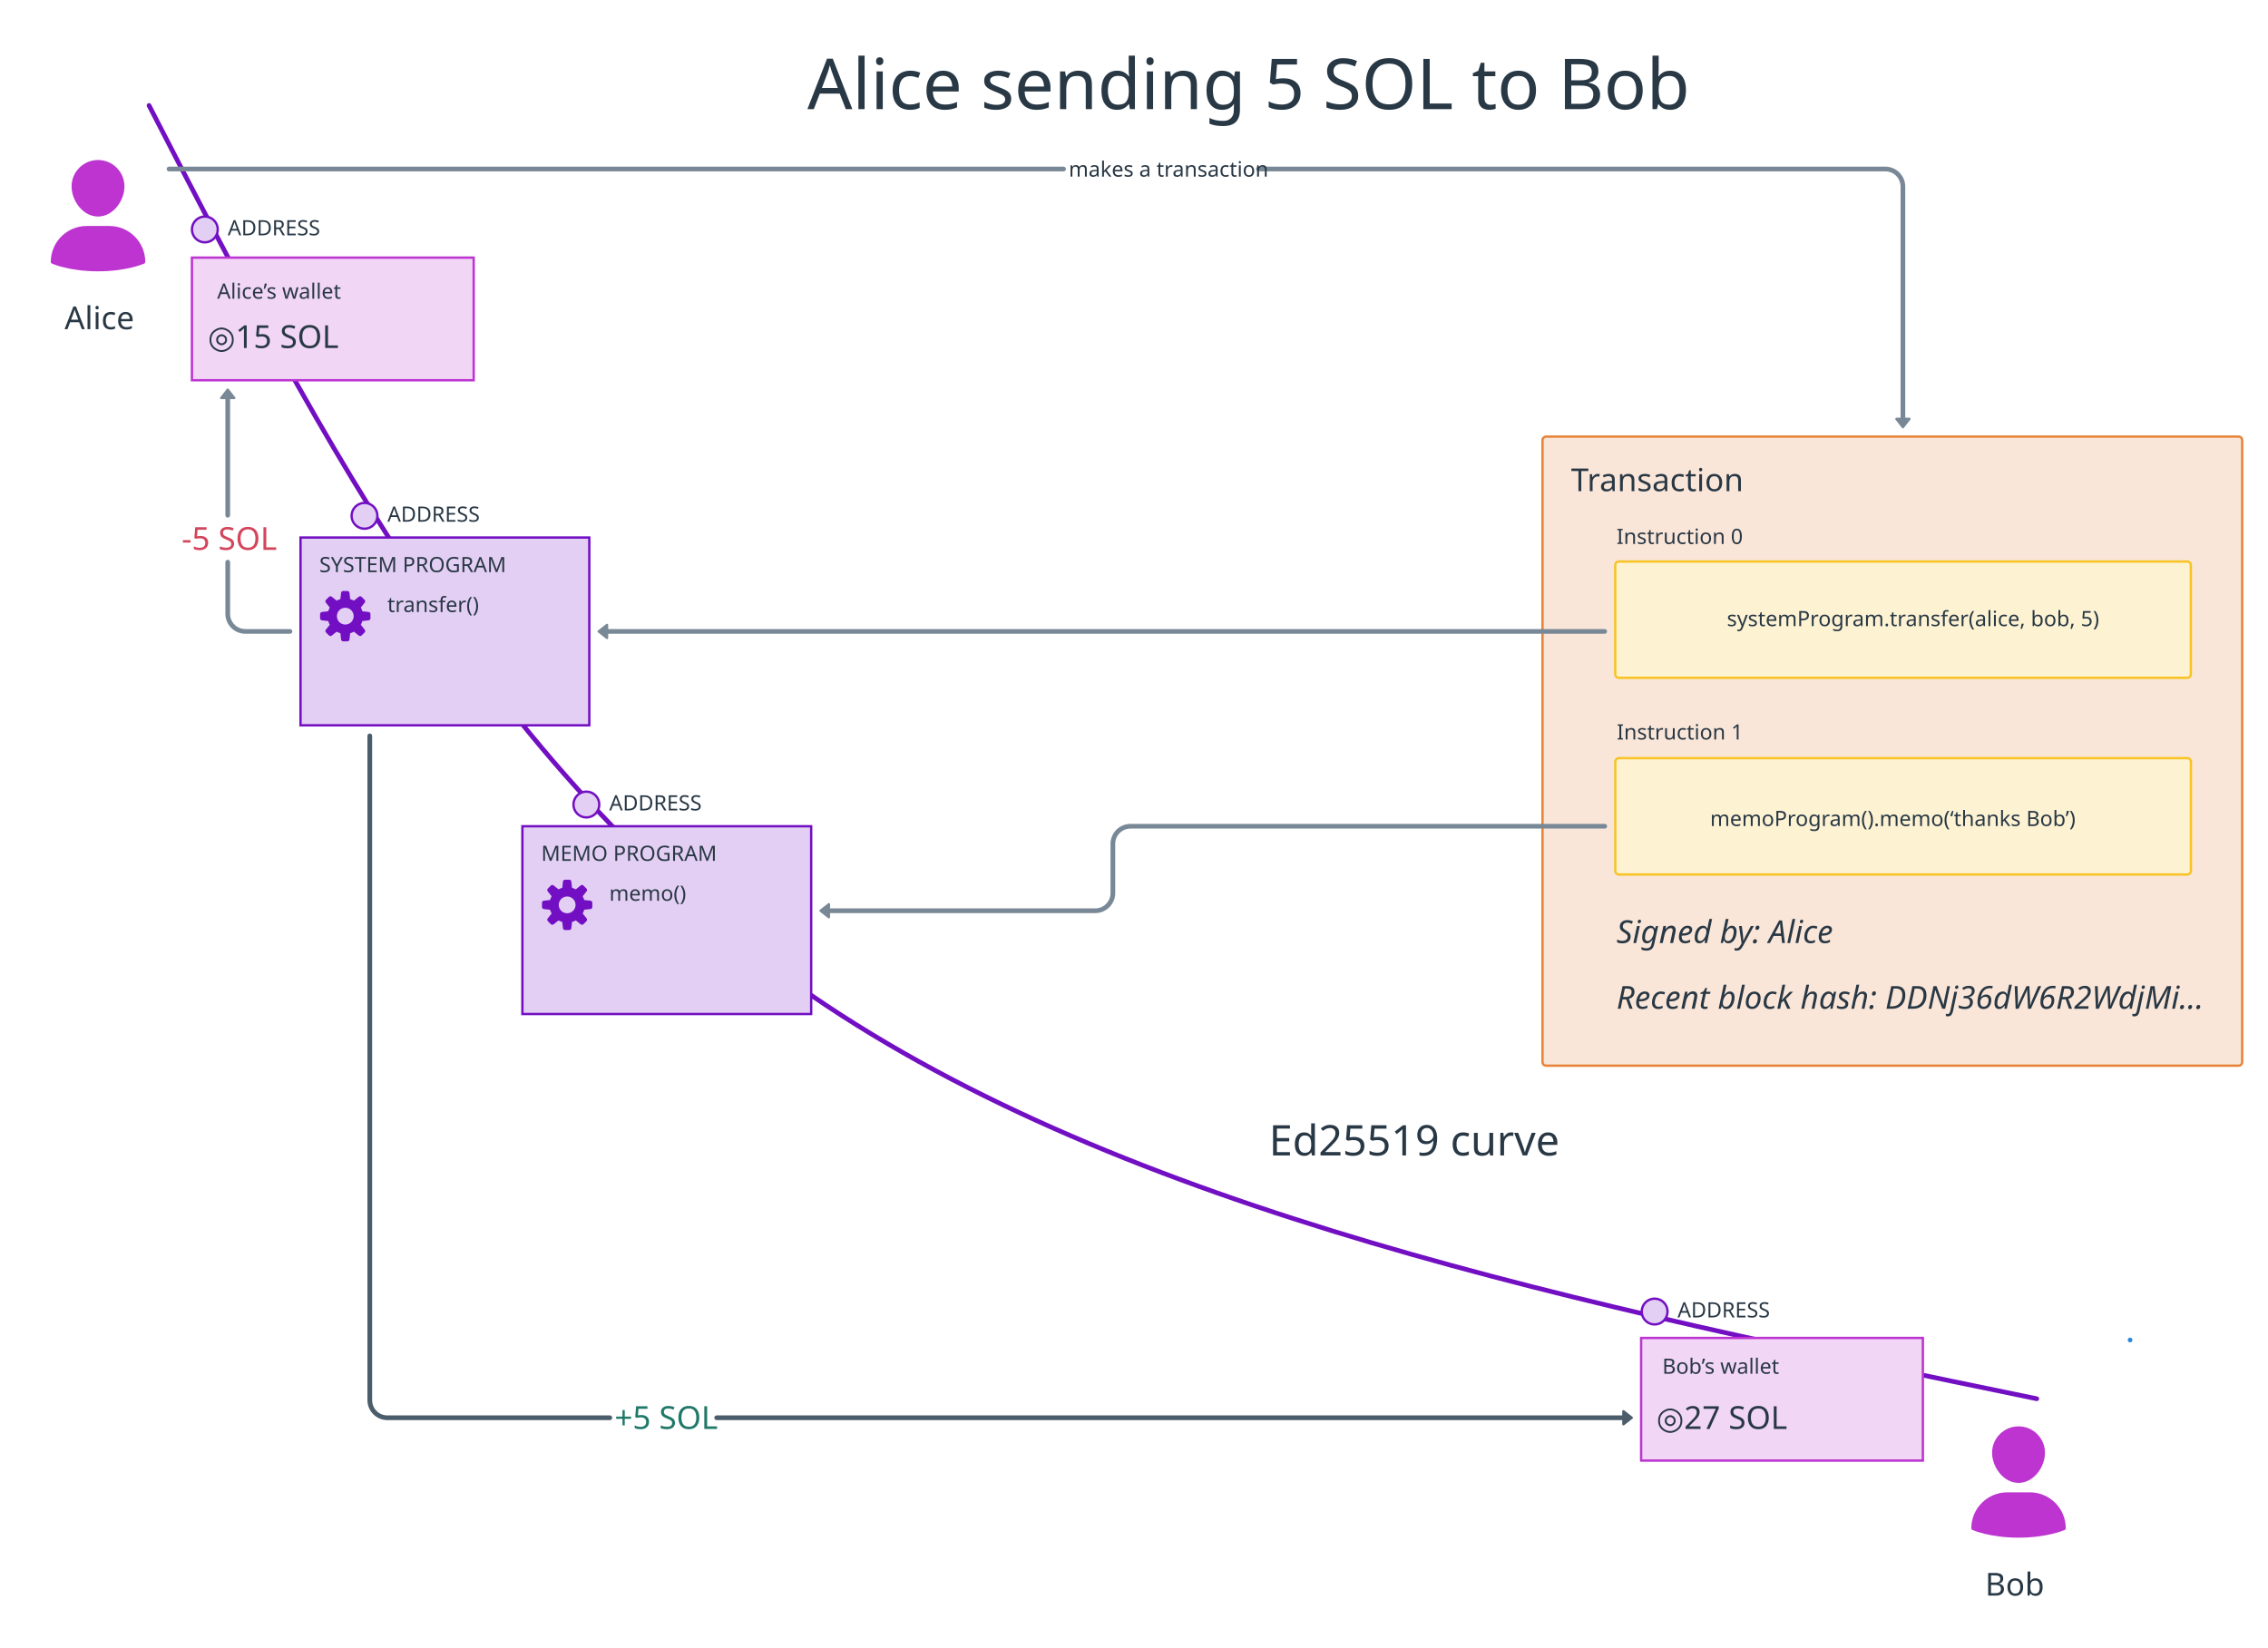
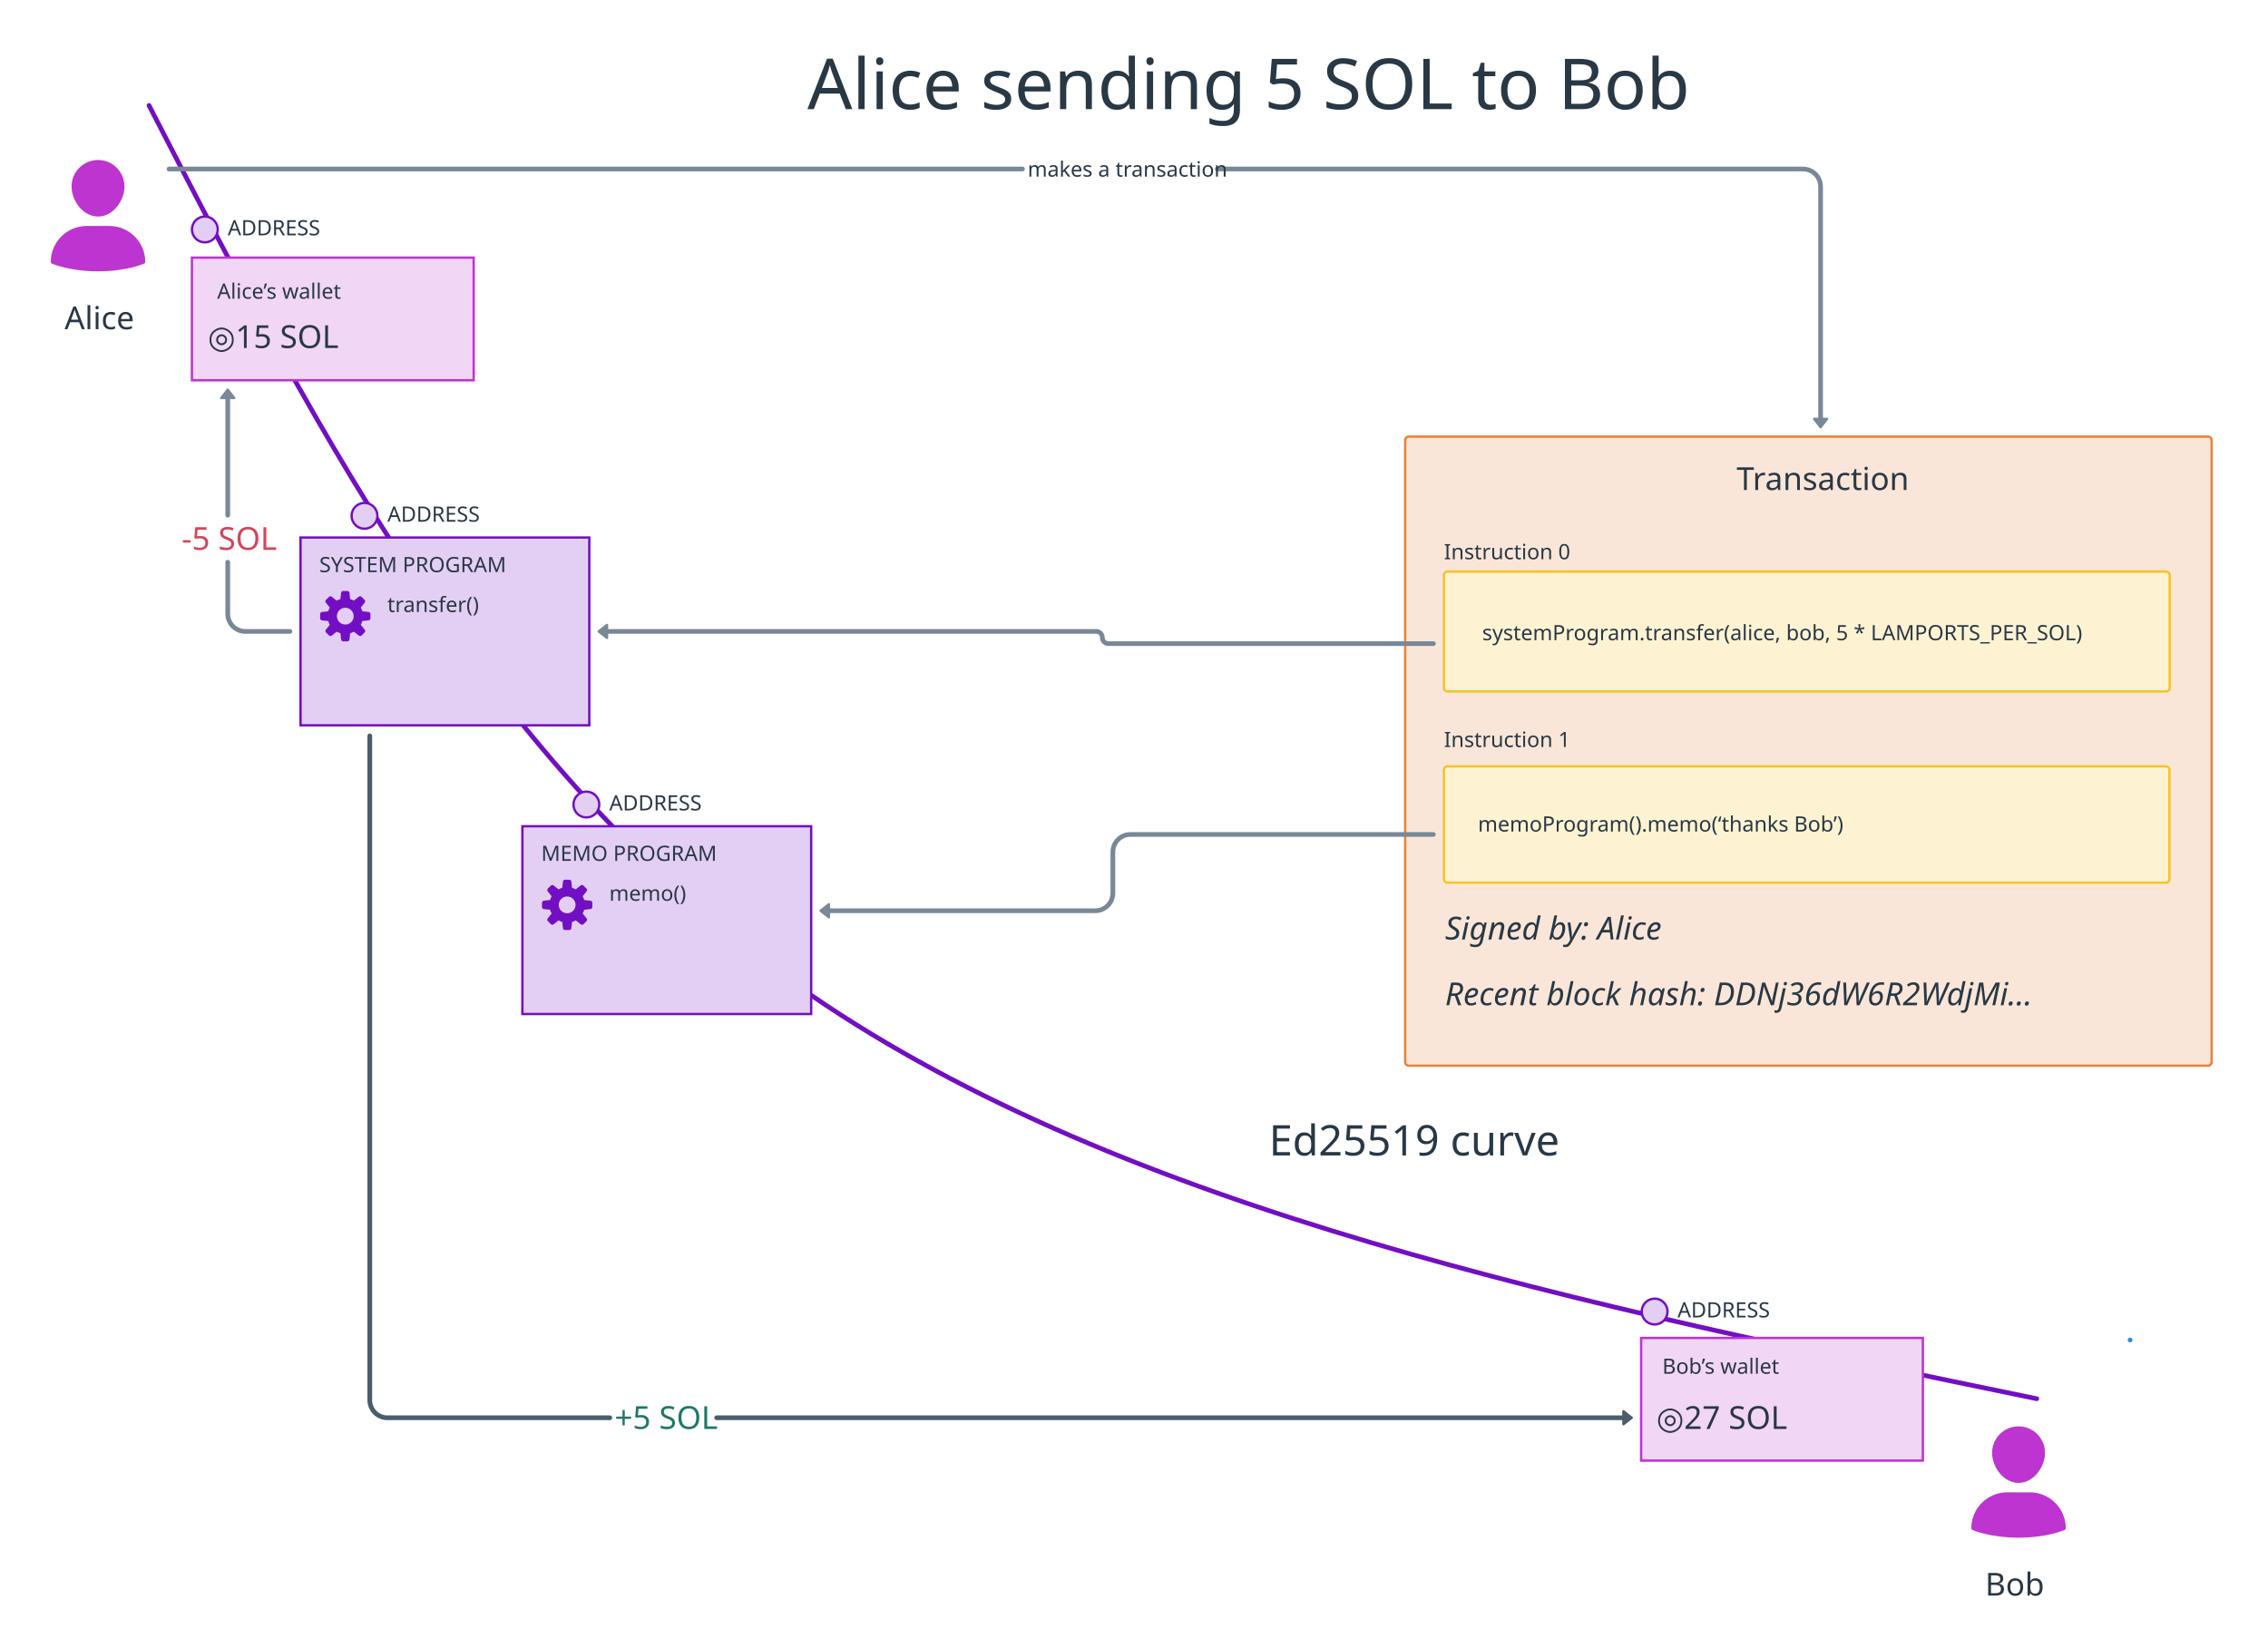
<svg xmlns="http://www.w3.org/2000/svg" version="1.1" viewBox="264 -1320 1932 1404" width="1932px" height="1404px">
  <defs>
    <style>@font-face{
    font-family:"DIN Next";
    font-weight: 400;
    src:url("https://whimsical.com/fonts/139e8e25-0eea-4cb4-a5d4-79048803e73d.eot?#iefix");
    src:url("https://whimsical.com/fonts/139e8e25-0eea-4cb4-a5d4-79048803e73d.eot?#iefix") format("eot"),url("https://whimsical.com/fonts/094b15e3-94bd-435b-a595-d40edfde661a.woff2") format("woff2"),url("https://whimsical.com/fonts/7e5fbe11-4858-4bd1-9ec6-a1d9f9d227aa.woff") format("woff"),url("https://whimsical.com/fonts/0f11eff9-9f05-46f5-9703-027c510065d7.ttf") format("truetype"),url("https://whimsical.com/fonts/48b61978-3f30-4274-823c-5cdcd1876918.svg#48b61978-3f30-4274-823c-5cdcd1876918") format("svg");
}
@font-face{
    font-family:"DIN Next";
    font-weight: 400;
    font-style: italic;
    src:url("https://whimsical.com/fonts/df24d5e8-5087-42fd-99b1-b16042d666c8.eot?#iefix");
    src:url("https://whimsical.com/fonts/df24d5e8-5087-42fd-99b1-b16042d666c8.eot?#iefix") format("eot"),url("https://whimsical.com/fonts/46251881-ffe9-4bfb-99c7-d6ce3bebaf3e.woff2") format("woff2"),url("https://whimsical.com/fonts/790ebbf2-62c5-4a32-946f-99d405f9243e.woff") format("woff"),url("https://whimsical.com/fonts/d28199e6-0f4a-42df-97f4-606701c6f75a.ttf") format("truetype"),url("https://whimsical.com/fonts/37a462c0-d86e-492c-b9ab-35e6bd417f6c.svg#37a462c0-d86e-492c-b9ab-35e6bd417f6c") format("svg");
}
@font-face{
    font-weight: 500;
    font-family:"DIN Next";
    src:url("https://whimsical.com/fonts/c5b058fc-55ce-4e06-a175-5c7d9a7e90f4.eot?#iefix");
    src:url("https://whimsical.com/fonts/c5b058fc-55ce-4e06-a175-5c7d9a7e90f4.eot?#iefix") format("eot"),url("https://whimsical.com/fonts/7b29ae40-30ff-4f99-a2b9-cde88669fa2f.woff2") format("woff2"),url("https://whimsical.com/fonts/bf73077c-e354-4562-a085-f4703eb1d653.woff") format("woff"),url("https://whimsical.com/fonts/0ffa6947-5317-4d07-b525-14d08a028821.ttf") format("truetype"),url("https://whimsical.com/fonts/9e423e45-5450-4991-a157-dbe6cf61eb4e.svg#9e423e45-5450-4991-a157-dbe6cf61eb4e") format("svg");
}
@font-face{
    font-family:"DIN Next";
    font-weight: 500;
    font-style: italic;
    src:url("https://whimsical.com/fonts/9897c008-fd65-48a4-afc7-36de2fea97b9.eot?#iefix");
    src:url("https://whimsical.com/fonts/9897c008-fd65-48a4-afc7-36de2fea97b9.eot?#iefix") format("eot"),url("https://whimsical.com/fonts/c7717981-647d-4b76-8817-33062e42d11f.woff2") format("woff2"),url("https://whimsical.com/fonts/b852cd4c-1255-40b1-a2be-73a9105b0155.woff") format("woff"),url("https://whimsical.com/fonts/821b00ad-e741-4e2d-af1a-85594367c8a2.ttf") format("truetype"),url("https://whimsical.com/fonts/d3e3b689-a6b0-45f2-b279-f5e194f87409.svg#d3e3b689-a6b0-45f2-b279-f5e194f87409") format("svg");
}
@font-face{
    font-weight: 700;
    font-family:"DIN Next";
    src:url("https://whimsical.com/fonts/81cd3b08-fd39-4ae3-8d05-9d24709eba84.eot?#iefix");
    src:url("https://whimsical.com/fonts/81cd3b08-fd39-4ae3-8d05-9d24709eba84.eot?#iefix") format("eot"),url("https://whimsical.com/fonts/31704504-4671-47a6-a61e-397f07410d91.woff2") format("woff2"),url("https://whimsical.com/fonts/b8a280da-481f-44a0-8d9c-1bc64bd7227c.woff") format("woff"),url("https://whimsical.com/fonts/276d122a-0fab-447b-9fc0-5d7fb0eafce2.ttf") format("truetype"),url("https://whimsical.com/fonts/8fb8273a-8213-4928-808b-b5bfaf3fd7e9.svg#8fb8273a-8213-4928-808b-b5bfaf3fd7e9") format("svg");
}
@font-face{
    font-family:"DIN Next";
    font-weight: 700;
    font-style: italic;
    src:url("https://whimsical.com/fonts/00cc6df3-ed32-4004-8dd8-1c576600a408.eot?#iefix");
    src:url("https://whimsical.com/fonts/00cc6df3-ed32-4004-8dd8-1c576600a408.eot?#iefix") format("eot"),url("https://whimsical.com/fonts/4132c4c8-680c-4d6d-9251-a2da38503bbd.woff2") format("woff2"),url("https://whimsical.com/fonts/366401fe-6df4-47be-8f55-8a411cff0dd2.woff") format("woff"),url("https://whimsical.com/fonts/dbe4f7ba-fc16-44a6-a577-571620e9edaf.ttf") format("truetype"),url("https://whimsical.com/fonts/f874edca-ee87-4ccf-8b1d-921fbc3c1c36.svg#f874edca-ee87-4ccf-8b1d-921fbc3c1c36") format("svg");
}

@font-face {
    font-family: 'PFDINMonoPro';
    src:url('https://whimsical.com/fonts/PFDINMonoPro-Regular.woff') format('woff');
    font-weight: 400;
}
@font-face {
    font-family: 'PFDINMonoPro';
    src:url('https://whimsical.com/fonts/PFDINMonoPro-Italic.woff') format('woff');
    font-style: italic;
    font-weight: 400;
}
@font-face {
    font-family: 'PFDINMonoPro';
    src:url('https://whimsical.com/fonts/PFDINMonoPro-Bold.woff') format('woff');
    font-weight: 700;
}
@font-face {
    font-family: 'PFDINMonoPro';
    src:url('https://whimsical.com/fonts/PFDINMonoPro-BoldItalic.woff') format('woff');
    font-style: italic;
    font-weight: 700;
}
* {-webkit-font-smoothing: auto; -moz-osx-font-smoothing: auto;}@media print { svg { width: 100%; height: 100%; } }</style>
    <g>
      <filter id="white-fill-shadow" y="-50%" height="200%">
        <feDropShadow dx="0" dy="2" stdDeviation="6" flood-opacity="0.03" flood-color="#000000" />
      </filter>
      <filter id="light-gray-fill-shadow" y="-50%" height="200%">
        <feDropShadow dx="0" dy="2" stdDeviation="6" flood-opacity="0.09" flood-color="#000000" />
      </filter>
      <filter id="yellow-fill-shadow" y="-50%" height="200%">
        <feDropShadow dx="0" dy="2" stdDeviation="6" flood-opacity="0.12" flood-color="#000000" />
      </filter>
      <filter id="fill-shadow" y="-50%" height="200%">
        <feDropShadow dx="0" dy="2" stdDeviation="6" flood-opacity="0.16" flood-color="#000000" />
      </filter>
      <filter id="frame-shadow" y="-50%" height="200%">
        <feDropShadow dx="0" dy="3" stdDeviation="8" flood-opacity="0.06" flood-color="#000000" />
      </filter>
      <filter id="button-shadow" y="-50%" height="200%">
        <feDropShadow dx="0" dy="2" stdDeviation="6" flood-opacity="0.03" flood-color="#000000" />
      </filter>
      <filter id="button-hover-shadow" y="-50%" height="200%">
        <feDropShadow dx="0" dy="2" stdDeviation="6" flood-opacity="0.08" flood-color="#000000" />
      </filter>
      <filter id="badge-shadow" y="-50%" height="200%">
        <feDropShadow dx="0" dy="2" stdDeviation="6" flood-opacity="0.08" flood-color="#000000" />
      </filter>
    </g>
  </defs>
  <g>
    <rect x="264" y="-1320" width="1932" height="1404" fill="#FFFFFF" filter="url(#frame-shadow)" />
    <rect x="264" y="-1320" width="1932" height="1404" fill="#FFFFFF" />
    <svg x="264" y="-1320" width="1932" height="1404" viewBox="264 -1320 1932 1404">
      <g>
        <g>
          <path d="M390.958,-1230.125c147.972,287.293 296.069,574.479 564.042,758.125c268.025,183.681 655.972,263.783 1044.021,343.798" fill="none" stroke="#730FC3" stroke-linecap="round" stroke-linejoin="round" stroke-width="4" />
        </g>
      </g>
      <g>
        <g class="content">
          <g>
            <g>
              <g>
                <g>
                  <g />
                  <text fill="#293845" hover-props="{}">
                    <tspan x="1345" y="-335.5" font-family="DIN Next, system-ui, sans-serif" font-size="36" font-style="normal" font-weight="normal">Ed25519 curve</tspan>
                  </text>
                </g>
              </g>
            </g>
          </g>
        </g>
      </g>
      <g>
        <g class="content">
          <g>
            <g>
              <g>
                <g>
                  <g />
                  <text fill="#293845" hover-props="{}">
                    <tspan x="445" y="-1065.5" font-family="DIN Next, system-ui, sans-serif" font-size="18" font-style="normal" font-weight="normal">Alice’s wallet</tspan>
                  </text>
                </g>
              </g>
            </g>
          </g>
        </g>
      </g>
      <g>
        <g>
          <g>
            <g>
              <g>
                <g>
                  <g>
                    <g>
                      <g>
                        <g>
                          <rect width="246" height="160" x="520" y="-862" stroke="#730FC3" stroke-width="2" fill="#e3cff3" />
                        </g>
                      </g>
                      <g>
                        <g class="content">
                          <g>
                            <g>
                              <g>
                                <g>
                                  <g />
                                  <text fill="#293845" hover-props="{}">
                                    <tspan x="536" y="-832.5" font-family="DIN Next, system-ui, sans-serif" font-size="18" font-style="normal" font-weight="normal">SYSTEM PROGRAM</tspan>
                                  </text>
                                </g>
                              </g>
                            </g>
                          </g>
                        </g>
                      </g>
                    </g>
                  </g>
                  <g>
                    <g>
                      <g transform="translate(536.6833 -816.45) rotate(0 21.45 21.45)">
                        <svg id="sdef6c546-51b2-4d14-bac0-9a5993538058" width="42.9" height="42.9" viewBox="0 0 12 12" data-icon-name="cogwheel" data-icon-partition="g12-1" data-icon-color="#730FC3">
                          <style>#sdef6c546-51b2-4d14-bac0-9a5993538058 *[fill='#444444'], #sdef6c546-51b2-4d14-bac0-9a5993538058 *[fill='#444'] {fill:#730FC3;}#sdef6c546-51b2-4d14-bac0-9a5993538058 *[stroke='#444444'], #sdef6c546-51b2-4d14-bac0-9a5993538058 *[stroke='#444'] {stroke:#730FC3;}</style>
                          <g>
                            <path d="M11.555,5l-1.486-.165a4.223,4.223,0,0,0-.37-.893l.934-1.168a.5.5,0,0,0-.037-.666L9.889,1.4a.5.5,0,0,0-.666-.037L8.055,2.3a4.223,4.223,0,0,0-.893-.37L7,.445A.5.5,0,0,0,6.5,0h-1A.5.5,0,0,0,5,.445L4.838,1.931a4.223,4.223,0,0,0-.893.37L2.777,1.367a.5.5,0,0,0-.666.037L1.4,2.111a.5.5,0,0,0-.037.666L2.3,3.945a4.223,4.223,0,0,0-.37.893L.445,5A.5.5,0,0,0,0,5.5v1A.5.5,0,0,0,.445,7l1.486.165a4.223,4.223,0,0,0,.37.893L1.367,9.223a.5.5,0,0,0,.037.666l.707.707a.5.5,0,0,0,.666.037L3.945,9.7a4.223,4.223,0,0,0,.893.37L5,11.555A.5.5,0,0,0,5.5,12h1a.5.5,0,0,0,.5-.445l.165-1.486a4.223,4.223,0,0,0,.893-.37l1.168.934a.5.5,0,0,0,.666-.037l.707-.707a.5.5,0,0,0,.037-.666L9.7,8.055a4.223,4.223,0,0,0,.37-.893L11.555,7A.5.5,0,0,0,12,6.5v-1A.5.5,0,0,0,11.555,5ZM6,8A2,2,0,1,1,8,6,2,2,0,0,1,6,8Z" fill="#444" />
                          </g>
                        </svg>
                      </g>
                    </g>
                  </g>
                  <g>
                    <g class="content">
                      <g>
                        <g>
                          <g>
                            <g>
                              <g />
                              <text fill="#293845" hover-props="{}">
                                <tspan x="594" y="-798.5" font-family="DIN Next, system-ui, sans-serif" font-size="18" font-style="normal" font-weight="normal">transfer()</tspan>
                              </text>
                            </g>
                          </g>
                        </g>
                      </g>
                    </g>
                  </g>
                </g>
              </g>
            </g>
          </g>
          <g>
            <g>
              <g>
                <g class="content">
                  <g>
                    <g>
                      <g>
                        <g>
                          <g />
                          <text fill="#293845" hover-props="{}">
                            <tspan x="594" y="-875.5" font-family="DIN Next, system-ui, sans-serif" font-size="18" font-style="normal" font-weight="normal">ADDRESS</tspan>
                          </text>
                        </g>
                      </g>
                    </g>
                  </g>
                </g>
              </g>
              <g>
                <g>
                  <ellipse stroke="#730FC3" stroke-width="2" fill="#e3cff3" cx="574.5" cy="-880.5" rx="11" ry="11" />
                </g>
              </g>
            </g>
          </g>
        </g>
      </g>
      <g>
        <g>
          <rect width="240" height="104.5" x="1662" y="-180" stroke="#BD34D1" stroke-width="2" fill="#f2d6f6" />
        </g>
        <g>
          <g>
            <g class="content">
              <g>
                <g>
                  <g>
                    <g>
                      <g />
                      <text fill="#293845" hover-props="{}">
                        <tspan x="1675" y="-102.5" font-family="DIN Next, system-ui, sans-serif" font-size="27" font-style="normal" font-weight="normal">◎27 SOL</tspan>
                      </text>
                    </g>
                  </g>
                </g>
              </g>
            </g>
          </g>
          <g>
            <g class="content">
              <g>
                <g>
                  <g>
                    <g>
                      <g />
                      <text fill="#293845" hover-props="{}">
                        <tspan x="1680" y="-149.5" font-family="DIN Next, system-ui, sans-serif" font-size="18" font-style="normal" font-weight="normal">Bob’s wallet</tspan>
                      </text>
                    </g>
                  </g>
                </g>
              </g>
            </g>
          </g>
        </g>
      </g>
      <g>
        <g>
          <g>
            <g class="content">
              <g>
                <g>
                  <g>
                    <g>
                      <g />
                      <text fill="#293845" hover-props="{}">
                        <tspan x="1693" y="-197.5" font-family="DIN Next, system-ui, sans-serif" font-size="18" font-style="normal" font-weight="normal">ADDRESS</tspan>
                      </text>
                    </g>
                  </g>
                </g>
              </g>
            </g>
          </g>
          <g>
            <g>
              <ellipse stroke="#730FC3" stroke-width="2" fill="#e3cff3" cx="1673.5" cy="-202.5" rx="11" ry="11" />
            </g>
          </g>
        </g>
      </g>
      <g>
        <g class="content">
          <g>
            <g>
              <g>
                <g>
                  <g />
                  <text fill="#293845" hover-props="{}">
                    <tspan x="951.792" y="-1227" font-family="DIN Next, system-ui, sans-serif" font-size="60" font-style="normal" font-weight="normal">Alice sending 5 SOL to Bob</tspan>
                  </text>
                </g>
              </g>
            </g>
          </g>
        </g>
      </g>
      <g>
        <g>
          <g>
            <g>
              <rect width="240" height="104.5" x="427.5" y="-1100.5" stroke="#BD34D1" stroke-width="2" fill="#f2d6f6" />
            </g>
            <g>
              <g>
                <g class="content">
                  <g>
                    <g>
                      <g>
                        <g>
                          <g />
                          <text fill="#293845" hover-props="{}">
                            <tspan x="441" y="-1023.5" font-family="DIN Next, system-ui, sans-serif" font-size="27" font-style="normal" font-weight="normal">◎15 SOL</tspan>
                          </text>
                        </g>
                      </g>
                    </g>
                  </g>
                </g>
              </g>
            </g>
          </g>
          <g>
            <g class="content">
              <g>
                <g>
                  <g>
                    <g>
                      <g />
                      <text fill="#293845" hover-props="{}">
                        <tspan x="458" y="-1119.5" font-family="DIN Next, system-ui, sans-serif" font-size="18" font-style="normal" font-weight="normal">ADDRESS</tspan>
                      </text>
                    </g>
                  </g>
                </g>
              </g>
            </g>
          </g>
          <g>
            <g>
              <ellipse stroke="#730FC3" stroke-width="2" fill="#e3cff3" cx="438.5" cy="-1124.5" rx="11" ry="11" />
            </g>
          </g>
        </g>
      </g>
      <g>
        <g>
          <g>
            <g>
              <g>
                <g>
                  <g>
                    <g>
                      <g>
                        <g>
                          <rect width="246" height="160" x="709" y="-616" stroke="#730FC3" stroke-width="2" fill="#e3cff3" />
                        </g>
                      </g>
                      <g>
                        <g class="content">
                          <g>
                            <g>
                              <g>
                                <g>
                                  <g />
                                  <text fill="#293845" hover-props="{}">
                                    <tspan x="725" y="-586.5" font-family="DIN Next, system-ui, sans-serif" font-size="18" font-style="normal" font-weight="normal">MEMO PROGRAM</tspan>
                                  </text>
                                </g>
                              </g>
                            </g>
                          </g>
                        </g>
                      </g>
                    </g>
                  </g>
                  <g>
                    <g>
                      <g transform="translate(725.6833 -570.45) rotate(0 21.45 21.45)">
                        <svg id="sb3e3cc68-5588-461c-8104-20c100348395" width="42.9" height="42.9" viewBox="0 0 12 12" data-icon-name="cogwheel" data-icon-partition="g12-1" data-icon-color="#730FC3">
                          <style>#sb3e3cc68-5588-461c-8104-20c100348395 *[fill='#444444'], #sb3e3cc68-5588-461c-8104-20c100348395 *[fill='#444'] {fill:#730FC3;}#sb3e3cc68-5588-461c-8104-20c100348395 *[stroke='#444444'], #sb3e3cc68-5588-461c-8104-20c100348395 *[stroke='#444'] {stroke:#730FC3;}</style>
                          <g>
                            <path d="M11.555,5l-1.486-.165a4.223,4.223,0,0,0-.37-.893l.934-1.168a.5.5,0,0,0-.037-.666L9.889,1.4a.5.5,0,0,0-.666-.037L8.055,2.3a4.223,4.223,0,0,0-.893-.37L7,.445A.5.5,0,0,0,6.5,0h-1A.5.5,0,0,0,5,.445L4.838,1.931a4.223,4.223,0,0,0-.893.37L2.777,1.367a.5.5,0,0,0-.666.037L1.4,2.111a.5.5,0,0,0-.037.666L2.3,3.945a4.223,4.223,0,0,0-.37.893L.445,5A.5.5,0,0,0,0,5.5v1A.5.5,0,0,0,.445,7l1.486.165a4.223,4.223,0,0,0,.37.893L1.367,9.223a.5.5,0,0,0,.037.666l.707.707a.5.5,0,0,0,.666.037L3.945,9.7a4.223,4.223,0,0,0,.893.37L5,11.555A.5.5,0,0,0,5.5,12h1a.5.5,0,0,0,.5-.445l.165-1.486a4.223,4.223,0,0,0,.893-.37l1.168.934a.5.5,0,0,0,.666-.037l.707-.707a.5.5,0,0,0,.037-.666L9.7,8.055a4.223,4.223,0,0,0,.37-.893L11.555,7A.5.5,0,0,0,12,6.5v-1A.5.5,0,0,0,11.555,5ZM6,8A2,2,0,1,1,8,6,2,2,0,0,1,6,8Z" fill="#444" />
                          </g>
                        </svg>
                      </g>
                    </g>
                  </g>
                  <g>
                    <g class="content">
                      <g>
                        <g>
                          <g>
                            <g>
                              <g />
                              <text fill="#293845" hover-props="{}">
                                <tspan x="783" y="-552.5" font-family="DIN Next, system-ui, sans-serif" font-size="18" font-style="normal" font-weight="normal">memo()</tspan>
                              </text>
                            </g>
                          </g>
                        </g>
                      </g>
                    </g>
                  </g>
                </g>
              </g>
            </g>
          </g>
          <g>
            <g>
              <g>
                <g class="content">
                  <g>
                    <g>
                      <g>
                        <g>
                          <g />
                          <text fill="#293845" hover-props="{}">
                            <tspan x="783" y="-629.5" font-family="DIN Next, system-ui, sans-serif" font-size="18" font-style="normal" font-weight="normal">ADDRESS</tspan>
                          </text>
                        </g>
                      </g>
                    </g>
                  </g>
                </g>
              </g>
              <g>
                <g>
                  <ellipse stroke="#730FC3" stroke-width="2" fill="#e3cff3" cx="763.5" cy="-634.5" rx="11" ry="11" />
                </g>
              </g>
            </g>
          </g>
        </g>
      </g>
      <g>
        <g>
          <g>
            <g>
-               <rect x="1578" y="-948" width="596" height="536" rx="3" ry="3" fill="#fae6d8" />
-               <rect y="-948" rx="3" stroke="#E8833A" fill="none" stroke-linejoin="round" width="596" stroke-linecap="round" stroke-width="2" x="1578" ry="3" height="536" />
+               <rect x="1461" y="-948" width="687" height="536" rx="3" ry="3" fill="#fae6d8" />
+               <rect y="-948" rx="3" stroke="#E8833A" fill="none" stroke-linejoin="round" width="687" stroke-linecap="round" stroke-width="2" x="1461" ry="3" height="536" />
            </g>
            <g>
              <g>
                <g class="content">
                  <g>
                    <g>
                      <g>
                        <g>
                          <g />
                          <text fill="#293845" hover-props="{}">
-                             <tspan x="1602.307" y="-901.5" font-family="DIN Next, system-ui, sans-serif" font-size="27" font-style="normal" font-weight="normal">Transaction</tspan>
+                             <tspan x="1743.307" y="-902.5" font-family="DIN Next, system-ui, sans-serif" font-size="27" font-style="normal" font-weight="normal">Transaction</tspan>
                          </text>
                        </g>
                      </g>
                    </g>
                  </g>
                </g>
              </g>
              <g>
                <g>
-                   <rect x="1639.935" y="-841.561" width="490.323" height="99.09" rx="3" ry="3" fill="#fdf3d3" />
-                   <rect y="-841.561" rx="3" stroke="#F7C325" fill="none" stroke-linejoin="round" width="490.323" stroke-linecap="round" stroke-width="2" x="1639.935" ry="3" height="99.09" />
+                   <rect x="1494" y="-833" width="618.258" height="102.153" rx="3" ry="3" fill="#fdf3d3" />
+                   <rect y="-833" rx="3" stroke="#F7C325" fill="none" stroke-linejoin="round" width="618.258" stroke-linecap="round" stroke-width="2" x="1494" ry="3" height="102.153" />
                </g>
                <g>
                  <g>
                    <g class="content">
                      <g>
                        <g>
                          <g>
                            <g>
                              <g />
                              <text fill="#293845" hover-props="{}">
-                                 <tspan x="1735.052" y="-786.5" font-family="DIN Next, system-ui, sans-serif" font-size="18" font-style="normal" font-weight="normal">systemProgram.transfer(alice, bob, 5)</tspan>
+                                 <tspan x="1526.598" y="-774.5" font-family="DIN Next, system-ui, sans-serif" font-size="18" font-style="normal" font-weight="normal">systemProgram.transfer(alice, bob, 5 * LAMPORTS_PER_SOL)</tspan>
                              </text>
                            </g>
                          </g>
                        </g>
                      </g>
                    </g>
                  </g>
                </g>
              </g>
              <g>
                <g>
-                   <rect x="1640" y="-674" width="490.323" height="99.09" rx="3" ry="3" fill="#fdf3d3" />
-                   <rect y="-674" rx="3" stroke="#F7C325" fill="none" stroke-linejoin="round" width="490.323" stroke-linecap="round" stroke-width="2" x="1640" ry="3" height="99.09" />
+                   <rect x="1494" y="-667" width="618" height="99.09" rx="3" ry="3" fill="#fdf3d3" />
+                   <rect y="-667" rx="3" stroke="#F7C325" fill="none" stroke-linejoin="round" width="618" stroke-linecap="round" stroke-width="2" x="1494" ry="3" height="99.09" />
                </g>
                <g>
                  <g>
                    <g class="content">
                      <g>
                        <g>
                          <g>
                            <g>
                              <g />
                              <text fill="#293845" hover-props="{}">
-                                 <tspan x="1720.774" y="-616.185" font-family="DIN Next, system-ui, sans-serif" font-size="18" font-style="normal" font-weight="normal">memoProgram().memo(‘thanks Bob’)</tspan>
+                                 <tspan x="1523" y="-611.5" font-family="DIN Next, system-ui, sans-serif" font-size="18" font-style="normal" font-weight="normal">memoProgram().memo(‘thanks Bob’)</tspan>
                              </text>
                            </g>
                          </g>
                        </g>
                      </g>
                    </g>
                  </g>
                </g>
              </g>
              <g>
                <g class="content">
                  <g>
                    <g>
                      <g>
                        <g>
                          <g />
                          <text fill="#293845" hover-props="{}">
-                             <tspan x="1641" y="-856.5" font-family="DIN Next, system-ui, sans-serif" font-size="18" font-style="normal" font-weight="normal">Instruction 0</tspan>
+                             <tspan x="1494" y="-843.5" font-family="DIN Next, system-ui, sans-serif" font-size="18" font-style="normal" font-weight="normal">Instruction 0</tspan>
                          </text>
                        </g>
                      </g>
                    </g>
                  </g>
                </g>
              </g>
              <g>
                <g class="content">
                  <g>
                    <g>
                      <g>
                        <g>
                          <g />
                          <text fill="#293845" hover-props="{}">
-                             <tspan x="1641.226" y="-689.908" font-family="DIN Next, system-ui, sans-serif" font-size="18" font-style="normal" font-weight="normal">Instruction 1</tspan>
+                             <tspan x="1494" y="-683.5" font-family="DIN Next, system-ui, sans-serif" font-size="18" font-style="normal" font-weight="normal">Instruction 1</tspan>
                          </text>
                        </g>
                      </g>
                    </g>
                  </g>
                </g>
              </g>
              <g>
                <g class="content">
                  <g>
                    <g>
                      <g>
                        <g id="12/VyLZ/-1">
                          <g>
                            <g />
                            <text fill="#293845" hover-props="{}">
-                               <tspan x="1641" y="-516.5" font-family="DIN Next, system-ui, sans-serif" font-size="27" font-style="italic" font-weight="normal">Signed by: Alice</tspan>
+                               <tspan x="1495" y="-519.5" font-family="DIN Next, system-ui, sans-serif" font-size="27" font-style="italic" font-weight="normal">Signed by: Alice</tspan>
                            </text>
                          </g>
                        </g>
                      </g>
                    </g>
                  </g>
                </g>
              </g>
              <g>
                <g class="content">
                  <g>
                    <g>
                      <g>
                        <g id="12/VyLZ/-1">
                          <g>
                            <g />
                            <text fill="#293845" hover-props="{}">
-                               <tspan x="1641" y="-460.5" font-family="DIN Next, system-ui, sans-serif" font-size="27" font-style="italic" font-weight="normal">Recent block hash: DDNj36dW6R2WdjMi... </tspan>
+                               <tspan x="1495" y="-463.5" font-family="DIN Next, system-ui, sans-serif" font-size="27" font-style="italic" font-weight="normal">Recent block hash: DDNj36dW6R2WdjMi... </tspan>
                            </text>
                          </g>
                        </g>
                      </g>
                    </g>
                  </g>
                </g>
              </g>
            </g>
          </g>
        </g>
      </g>
      <g>
        <g>
          <g>
            <g>
              <g transform="translate(1932 -108) rotate(0 51.5 51.5)">
                <svg id="s6e9013bb-185e-4a24-883e-62d5ccabe311" width="103" height="103" viewBox="0 0 64 64" data-icon-name="single-02" data-icon-partition="g64-8" data-icon-color="#BD34D1">
                  <style>#s6e9013bb-185e-4a24-883e-62d5ccabe311 *[fill='#444444'], #s6e9013bb-185e-4a24-883e-62d5ccabe311 *[fill='#444'] {fill:#BD34D1;}#s6e9013bb-185e-4a24-883e-62d5ccabe311 *[stroke='#444444'], #s6e9013bb-185e-4a24-883e-62d5ccabe311 *[stroke='#444'] {stroke:#BD34D1;}</style>
                  <g>
                    <path d="M38,37H26A19.021,19.021,0,0,0,7,56a1,1,0,0,0,.594.914C7.97,57.081,16.961,61,32,61s24.03-3.919,24.406-4.086A1,1,0,0,0,57,56,19.021,19.021,0,0,0,38,37Z" fill="#444" />
                    <path data-color="color-2" d="M32,32c8.013,0,14-8.412,14-15.933a14,14,0,1,0-28,0C18,23.588,23.987,32,32,32Z" fill="#444" />
                  </g>
                </svg>
              </g>
            </g>
          </g>
          <g>
            <g class="content">
              <g>
                <g>
                  <g>
                    <g>
                      <g />
                      <text fill="#293845" hover-props="{}">
                        <tspan x="1955" y="39.5" font-family="DIN Next, system-ui, sans-serif" font-size="27" font-style="normal" font-weight="normal">Bob</tspan>
                      </text>
                    </g>
                  </g>
                </g>
              </g>
            </g>
          </g>
        </g>
      </g>
      <g>
        <g>
          <path d="M579,-693v566c0,8.284 6.716,15 15,15h189.5M874.5,-112h775.5" fill="none" stroke="#4B5C6B" stroke-linecap="round" stroke-linejoin="round" stroke-width="4" />
          <polygon points="1646.908,-117.541 1654,-112 1646.908,-106.459" fill="#4B5C6B" stroke="#4B5C6B" stroke-width="2" stroke-linecap="round" stroke-linejoin="round" />
          <g class="content">
            <g>
              <g>
                <g>
                  <g>
                    <g />
                    <text fill="#207868" hover-props="{}">
                      <tspan x="787.529" y="-102.5" font-family="DIN Next, system-ui, sans-serif" font-size="27" font-style="normal" font-weight="normal">+5 SOL</tspan>
                    </text>
                  </g>
                </g>
              </g>
            </g>
          </g>
        </g>
      </g>
      <g>
        <g>
          <path d="M511,-782h-38c-8.284,0 -15,-6.716 -15,-15v-44M458,-881v-103" fill="none" stroke="#788896" stroke-linecap="round" stroke-linejoin="round" stroke-width="4" />
          <polygon points="452.459,-980.908 458,-988 463.541,-980.908" fill="#788896" stroke="#788896" stroke-width="2" stroke-linecap="round" stroke-linejoin="round" />
          <g class="content">
            <g>
              <g>
                <g>
                  <g>
                    <g />
                    <text fill="#D3455B" hover-props="{}">
                      <tspan x="418.716" y="-851.5" font-family="DIN Next, system-ui, sans-serif" font-size="27" font-style="normal" font-weight="normal">-5 SOL</tspan>
                    </text>
                  </g>
                </g>
              </g>
            </g>
          </g>
        </g>
      </g>
      <g>
        <g>
          <g>
            <g>
              <g transform="translate(296 -1187) rotate(0 51.5 51.5)">
                <svg id="saa0ebe3b-a1f6-4d56-9e17-d728908deac0" width="103" height="103" viewBox="0 0 64 64" data-icon-name="single-02" data-icon-partition="g64-8" data-icon-color="#BD34D1">
                  <style>#saa0ebe3b-a1f6-4d56-9e17-d728908deac0 *[fill='#444444'], #saa0ebe3b-a1f6-4d56-9e17-d728908deac0 *[fill='#444'] {fill:#BD34D1;}#saa0ebe3b-a1f6-4d56-9e17-d728908deac0 *[stroke='#444444'], #saa0ebe3b-a1f6-4d56-9e17-d728908deac0 *[stroke='#444'] {stroke:#BD34D1;}</style>
                  <g>
                    <path d="M38,37H26A19.021,19.021,0,0,0,7,56a1,1,0,0,0,.594.914C7.97,57.081,16.961,61,32,61s24.03-3.919,24.406-4.086A1,1,0,0,0,57,56,19.021,19.021,0,0,0,38,37Z" fill="#444" />
                    <path data-color="color-2" d="M32,32c8.013,0,14-8.412,14-15.933a14,14,0,1,0-28,0C18,23.588,23.987,32,32,32Z" fill="#444" />
                  </g>
                </svg>
              </g>
            </g>
          </g>
          <g>
            <g class="content">
              <g>
                <g>
                  <g>
                    <g>
                      <g />
                      <text fill="#293845" hover-props="{}">
                        <tspan x="319" y="-1039.5" font-family="DIN Next, system-ui, sans-serif" font-size="27" font-style="normal" font-weight="normal">Alice</tspan>
                      </text>
                    </g>
                  </g>
                </g>
              </g>
            </g>
          </g>
        </g>
      </g>
      <g>
        <g>
-           <path d="M1885,-960v-201c0,-8.284 -6.716,-15 -15,-15h-534M1170,-1176h-762" fill="none" stroke="#788896" stroke-linecap="round" stroke-linejoin="round" stroke-width="4" />
-           <polygon points="1890.541,-963.092 1885,-956 1879.459,-963.092" fill="#788896" stroke="#788896" stroke-width="2" stroke-linecap="round" stroke-linejoin="round" />
+           <path d="M1814.874,-960l0,-201c0,-8.284 -6.716,-15 -15,-15h-498.874M1135,-1176h-727" fill="none" stroke="#788896" stroke-linecap="round" stroke-linejoin="round" stroke-width="4" />
+           <polygon points="1820.415,-963.092 1814.874,-956 1809.333,-963.092" fill="#788896" stroke="#788896" stroke-width="2" stroke-linecap="round" stroke-linejoin="round" />
          <g class="content">
            <g>
              <g>
                <g>
                  <g>
                    <g />
                    <text fill="#293845" hover-props="{}">
-                       <tspan x="1174.398" y="-1169.5" font-family="DIN Next, system-ui, sans-serif" font-size="18" font-style="normal" font-weight="normal">makes a transaction</tspan>
+                       <tspan x="1139.398" y="-1169.5" font-family="DIN Next, system-ui, sans-serif" font-size="18" font-style="normal" font-weight="normal">makes a transaction</tspan>
                    </text>
                  </g>
                </g>
              </g>
            </g>
          </g>
        </g>
      </g>
      <g>
        <g class="content">
          <g>
            <g>
              <g>
                <g>
                  <g />
                  <text fill="#293845" hover-props="{}">
                    <tspan x="449" y="-1065.5" font-family="DIN Next, system-ui, sans-serif" font-size="18" font-style="normal" font-weight="normal">Alice’s wallet</tspan>
                  </text>
                </g>
              </g>
            </g>
          </g>
        </g>
      </g>
      <g>
        <g>
-           <line stroke="#788896" fill="none" stroke-linejoin="round" y1="-782" stroke-linecap="round" stroke-width="4" x1="1630.935" y2="-782" x2="778" />
+           <path d="M1485,-771.599h-276.799c-2.872,0 -5.201,-2.328 -5.201,-5.201v0c0,-2.872 -2.328,-5.201 -5.201,-5.201h-419.799" fill="none" stroke="#788896" stroke-linecap="round" stroke-linejoin="round" stroke-width="4" />
          <polygon points="781.092,-776.459 774,-782 781.092,-787.541" fill="#788896" stroke="#788896" stroke-width="2" stroke-linecap="round" stroke-linejoin="round" />
        </g>
      </g>
      <g>
        <g>
-           <path d="M1631,-616h-404c-8.284,0 -15,6.716 -15,15v42c0,8.284 -6.716,15 -15,15h-230" fill="none" stroke="#788896" stroke-linecap="round" stroke-linejoin="round" stroke-width="4" />
+           <path d="M1485,-609h-258c-8.284,0 -15,6.716 -15,15v35c0,8.284 -6.716,15 -15,15h-230" fill="none" stroke="#788896" stroke-linecap="round" stroke-linejoin="round" stroke-width="4" />
          <polygon points="970.092,-538.459 963,-544 970.092,-549.541" fill="#788896" stroke="#788896" stroke-width="2" stroke-linecap="round" stroke-linejoin="round" />
        </g>
      </g>
      <g>
        <path d="M2078.522,-178.259z" fill="none" stroke="#2C88D9" stroke-linecap="round" stroke-linejoin="round" stroke-width="4" />
      </g>
    </svg>
    <g />
  </g>
</svg>
